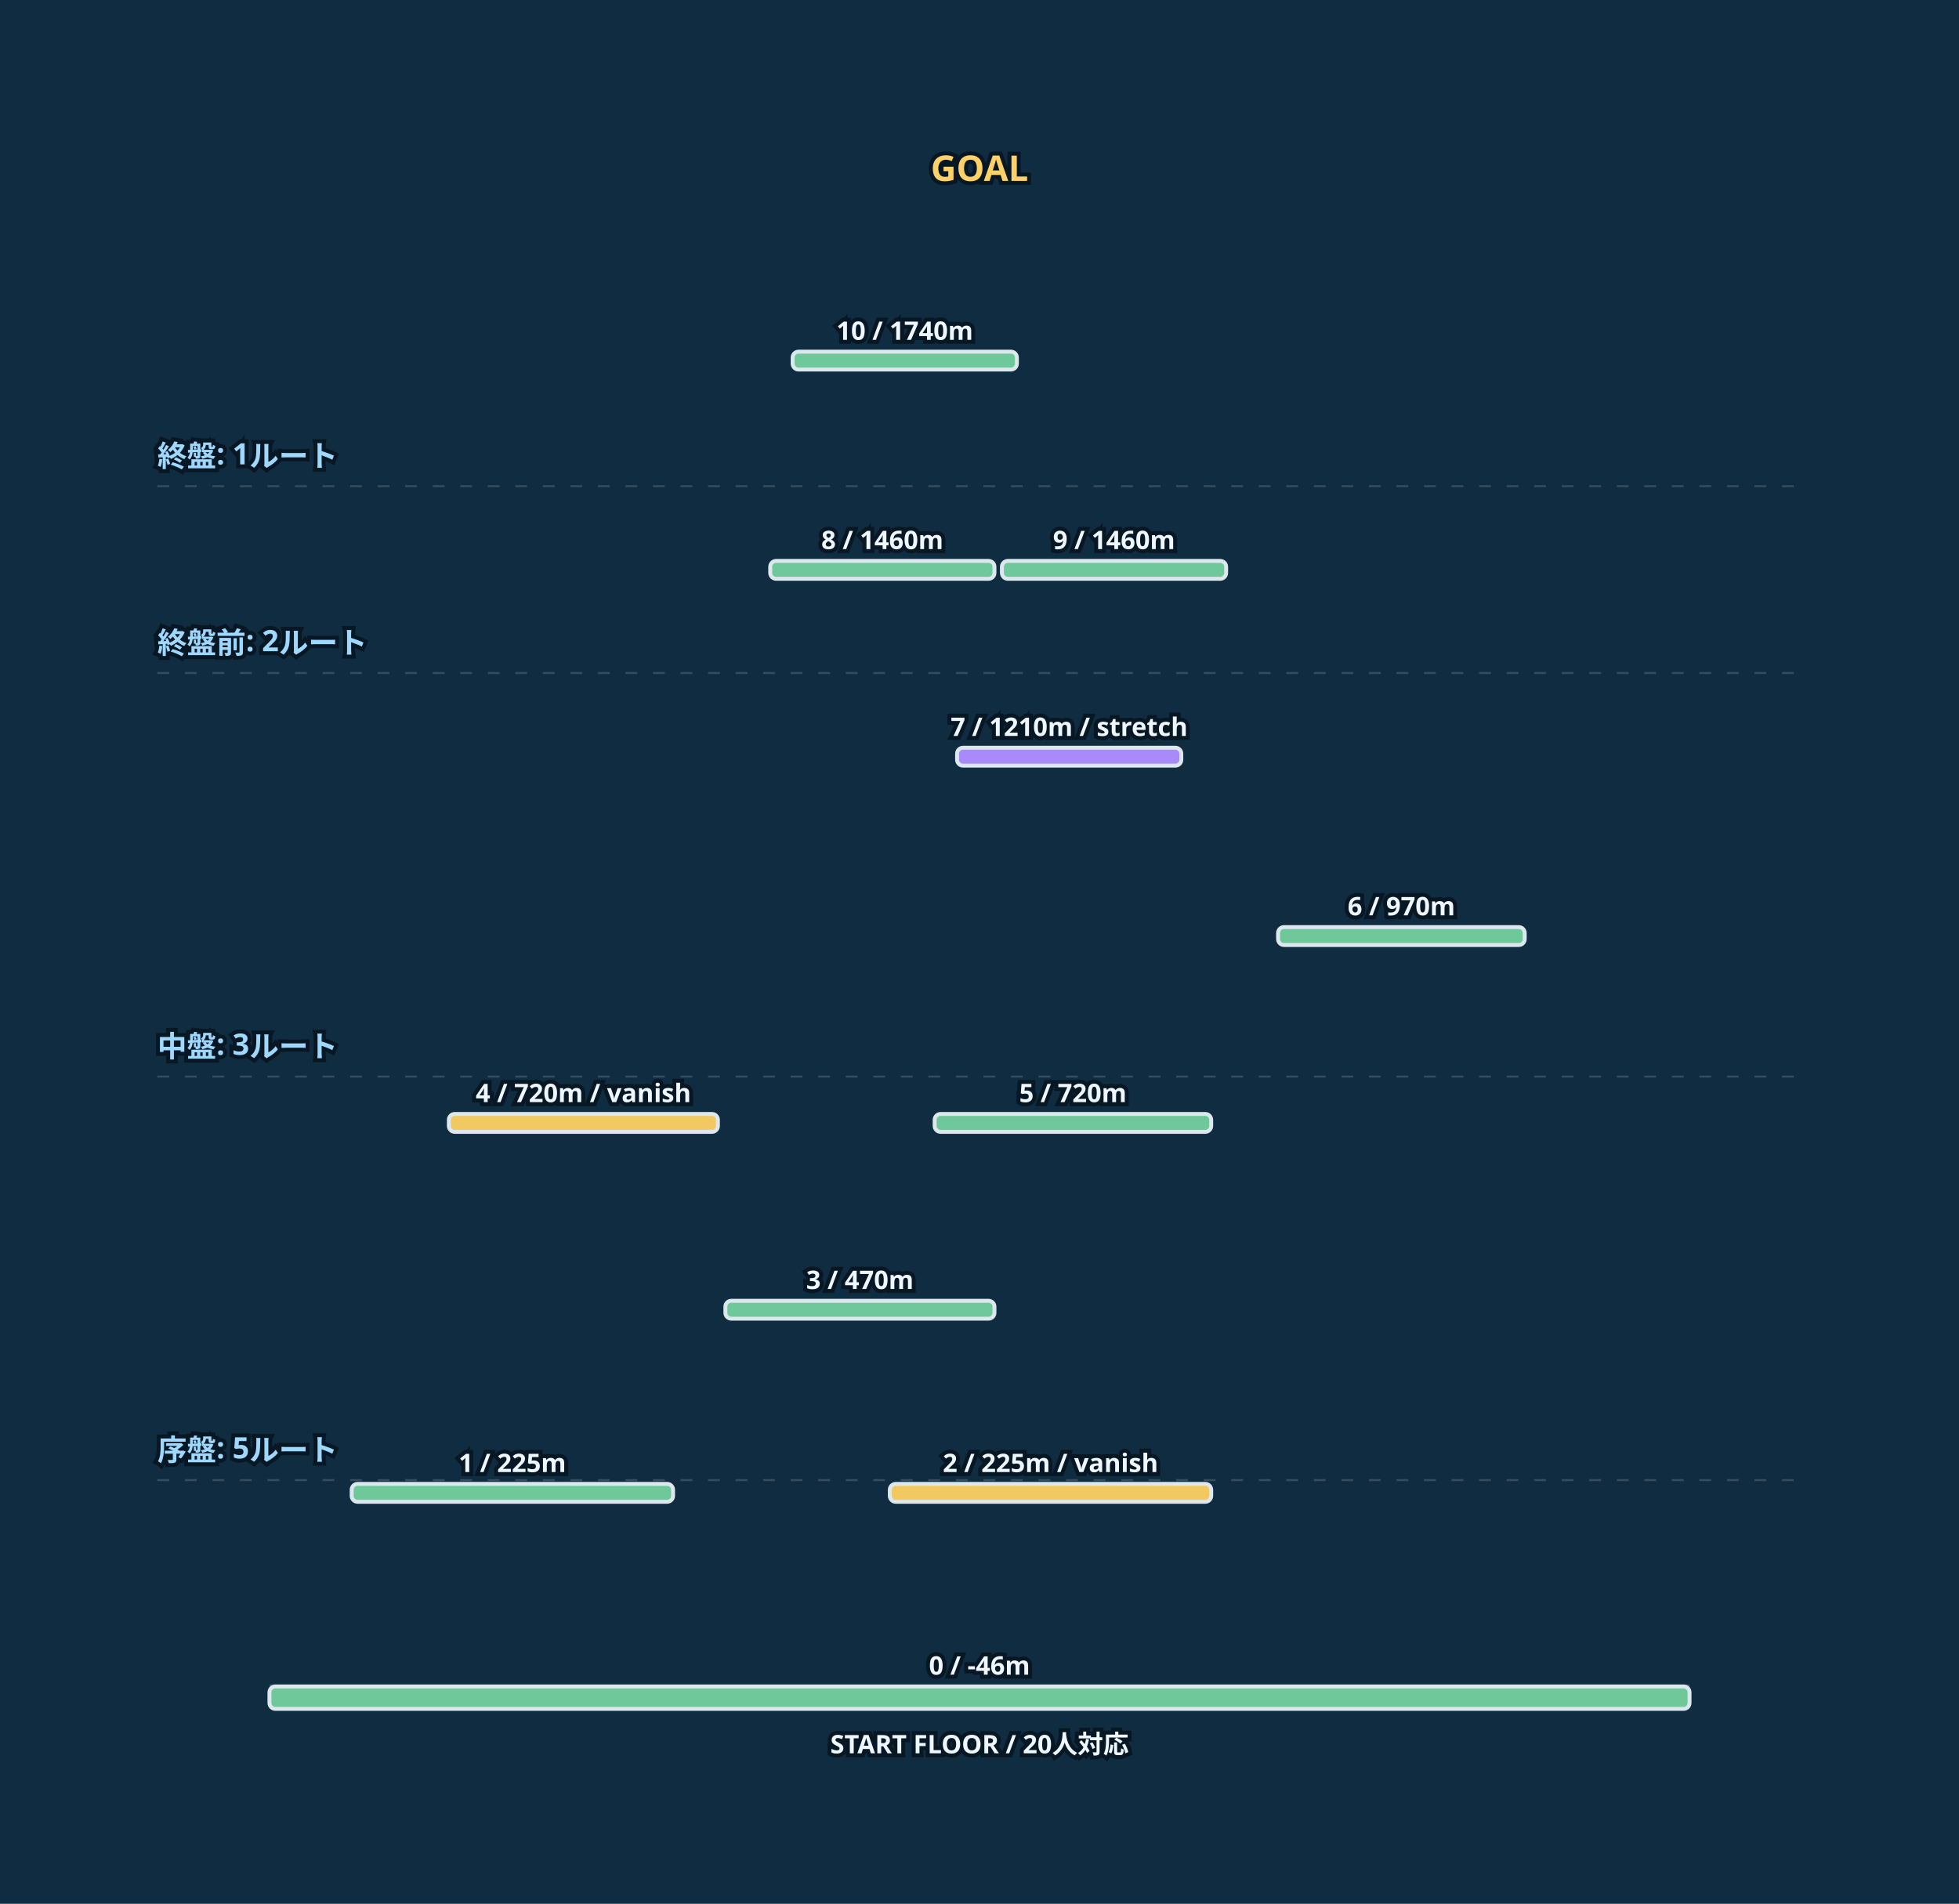
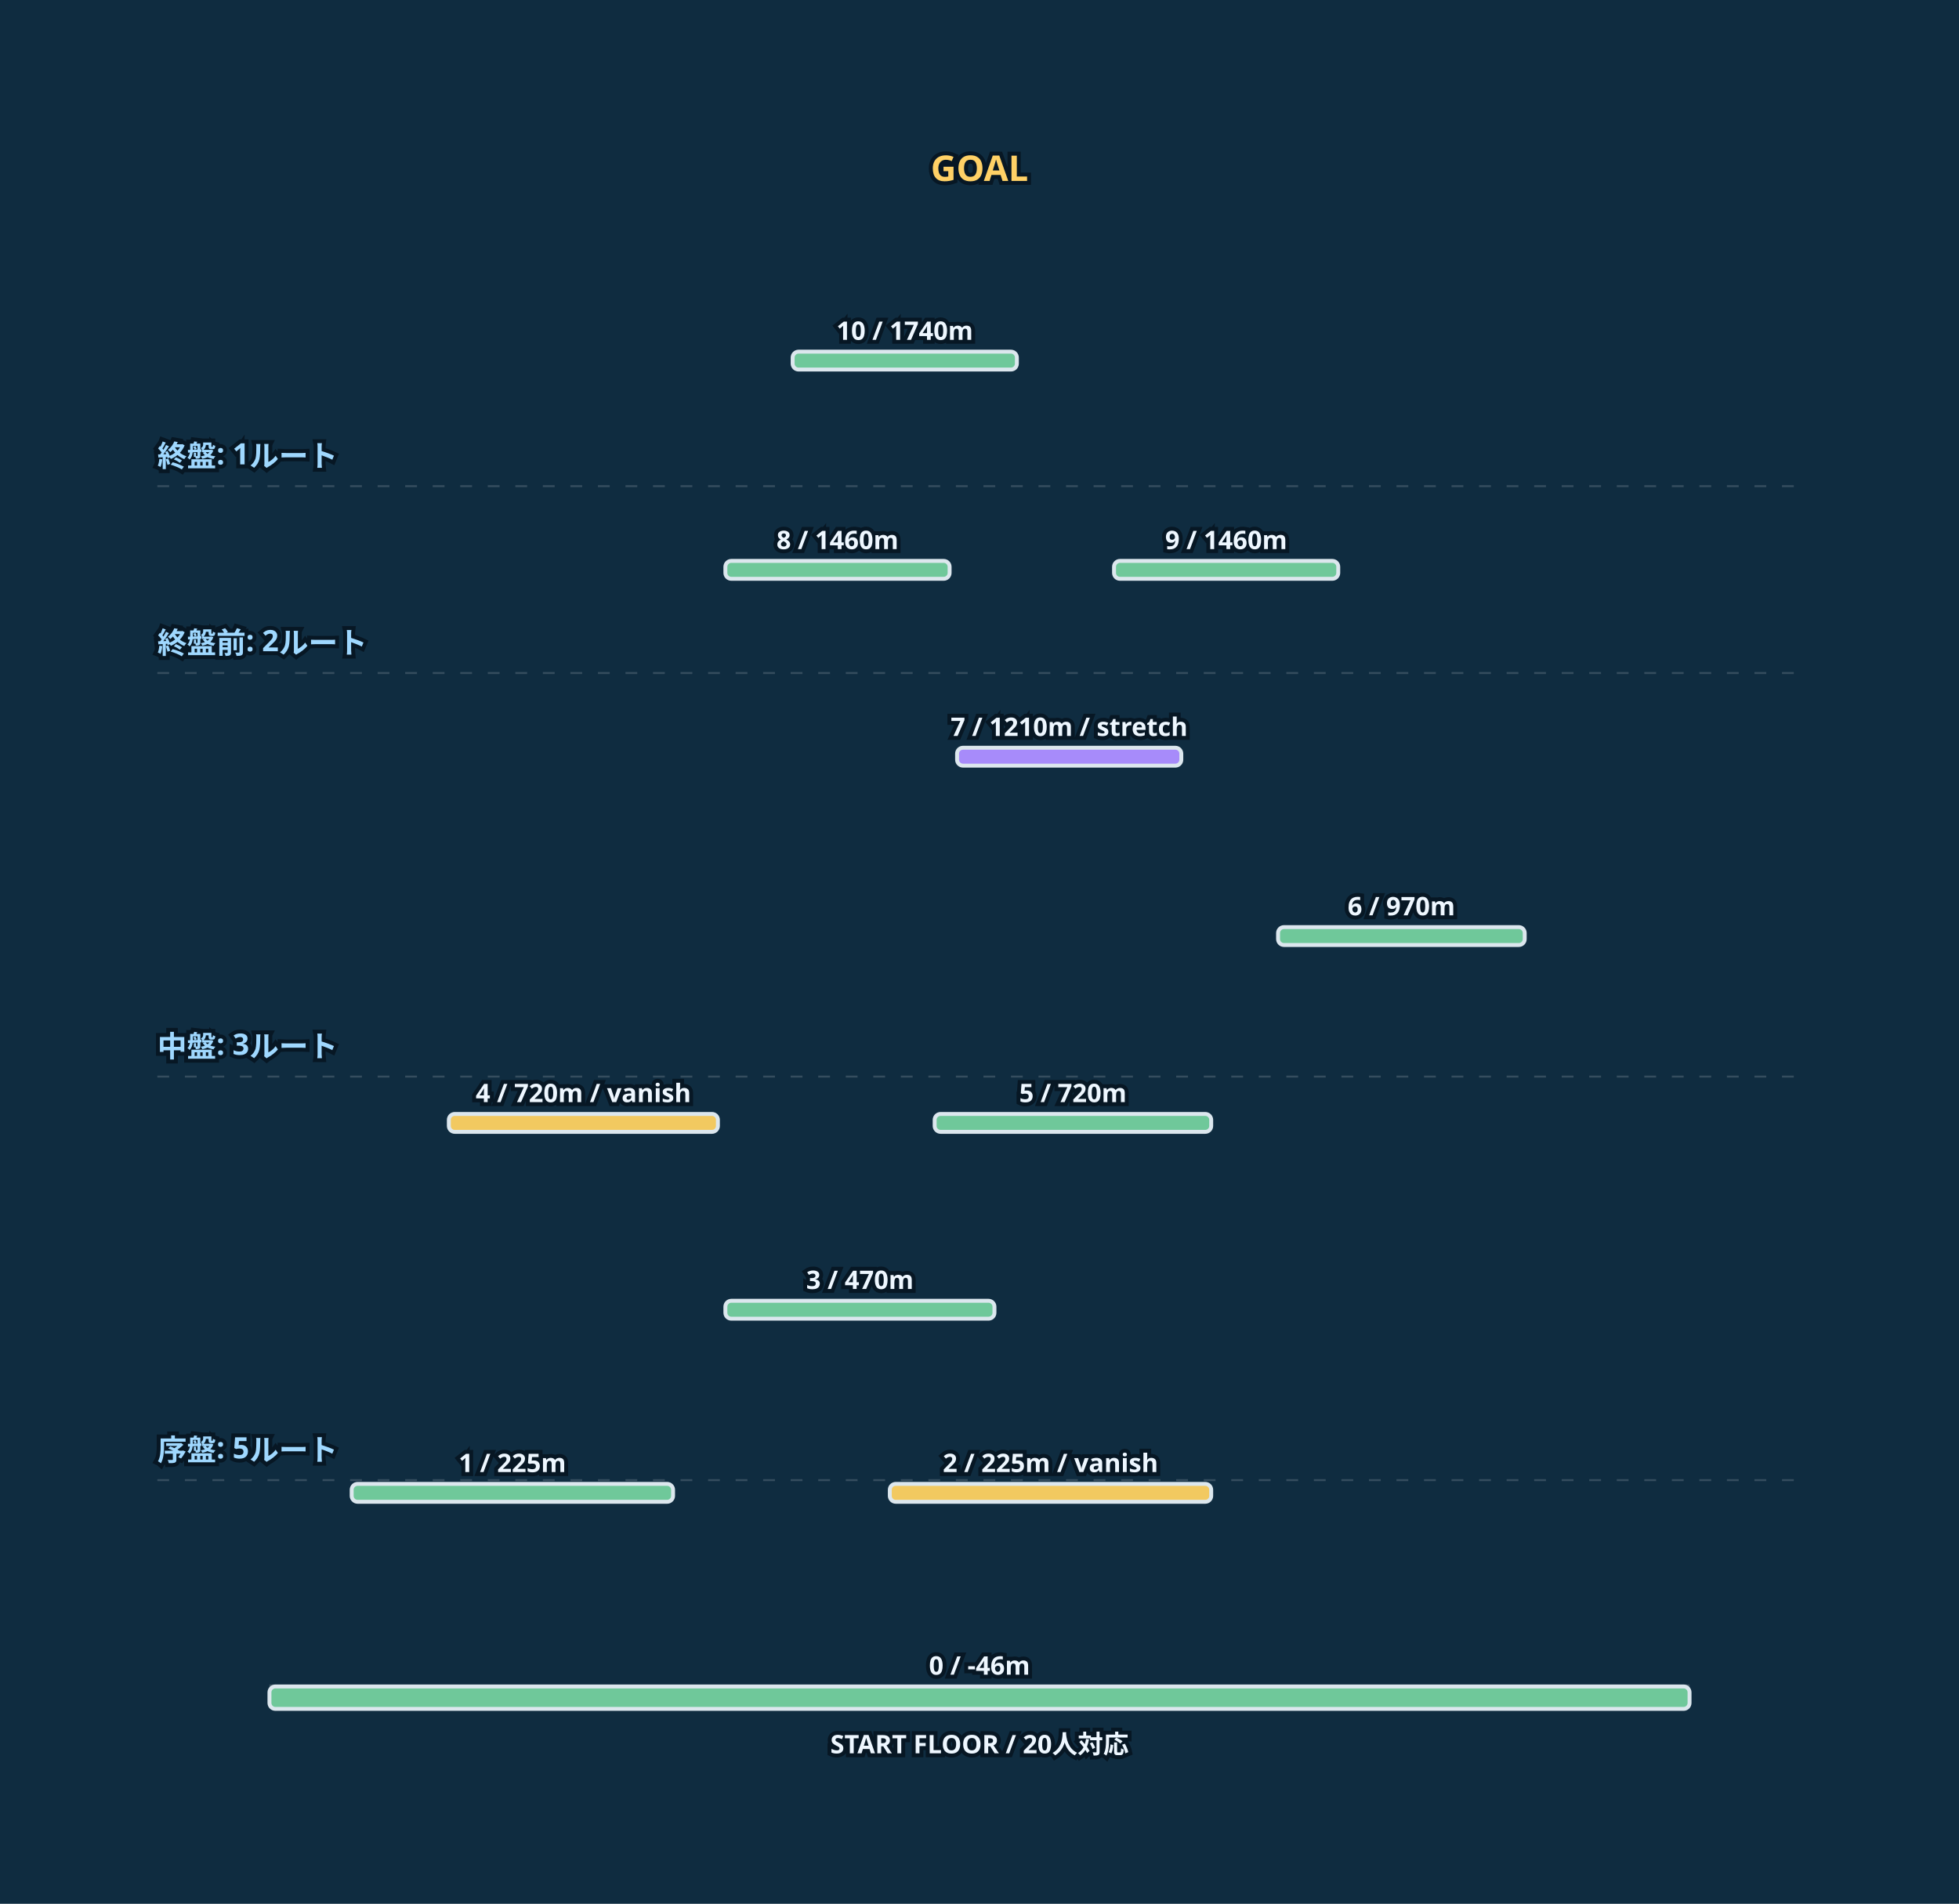
<svg xmlns="http://www.w3.org/2000/svg" viewBox="0 0 996 968" role="img" aria-label="はじまりの空庭のコース配置">
  <style>
      text { fill: #eef7ff; font-size: 13px; font-weight: 700; font-family: system-ui, sans-serif; paint-order: stroke; stroke: #071724; stroke-width: 4px; }
      .band { fill: #9fd8ff; font-size: 15px; }
      .goal { fill: #ffd166; font-size: 18px; }
    </style>
  <rect width="100%" height="100%" fill="#0f2c40" />
  <line x1="80" y1="752.6" x2="916.0" y2="752.6" stroke="rgba(255,255,255,0.16)" stroke-dasharray="6 8" />
  <text x="80" y="742.6" class="band">序盤: 5ルート</text>
  <line x1="80" y1="547.4" x2="916.0" y2="547.4" stroke="rgba(255,255,255,0.16)" stroke-dasharray="6 8" />
  <text x="80" y="537.4" class="band">中盤: 3ルート</text>
  <line x1="80" y1="342.2" x2="916.0" y2="342.2" stroke="rgba(255,255,255,0.16)" stroke-dasharray="6 8" />
  <text x="80" y="332.2" class="band">終盤前: 2ルート</text>
  <line x1="80" y1="247.2" x2="916.0" y2="247.2" stroke="rgba(255,255,255,0.16)" stroke-dasharray="6 8" />
  <text x="80" y="237.2" class="band">終盤: 1ルート</text>
  <line x1="137.0" y1="857.5" x2="859.0" y2="857.5" stroke="#ffffff" stroke-width="2" opacity="0.2" />
  <text x="498.0" y="891.5" text-anchor="middle">START FLOOR / 20人対応</text>
  <text x="498.0" y="92.0" text-anchor="middle" class="goal">GOAL</text>
  <g>
    <rect x="137.0" y="857.5" width="722.0" height="11.4" rx="3" fill="#6fc89a" stroke="#dce7ee" stroke-width="2" />
    <text x="498.0" y="851.5" text-anchor="middle">0 / -46m</text>
  </g>
  <g>
    <rect x="178.8" y="754.5" width="163.4" height="9.1" rx="3" fill="#6fc89a" stroke="#dce7ee" stroke-width="2" />
    <text x="260.5" y="748.5" text-anchor="middle">1 / 225m</text>
  </g>
  <g>
    <rect x="452.4" y="754.5" width="163.4" height="9.1" rx="3" fill="#f2c960" stroke="#dce7ee" stroke-width="2" />
    <text x="534.1" y="748.5" text-anchor="middle">2 / 225m / vanish</text>
  </g>
  <g>
    <rect x="368.8" y="661.4" width="136.8" height="9.1" rx="3" fill="#6fc89a" stroke="#dce7ee" stroke-width="2" />
    <text x="437.2" y="655.4" text-anchor="middle">3 / 470m</text>
  </g>
  <g>
    <rect x="228.2" y="566.4" width="136.8" height="9.1" rx="3" fill="#f2c960" stroke="#dce7ee" stroke-width="2" />
    <text x="296.6" y="560.4" text-anchor="middle">4 / 720m / vanish</text>
  </g>
  <g>
    <rect x="475.2" y="566.4" width="140.6" height="9.1" rx="3" fill="#6fc89a" stroke="#dce7ee" stroke-width="2" />
    <text x="545.5" y="560.4" text-anchor="middle">5 / 720m</text>
  </g>
  <g>
    <rect x="649.8" y="471.4" width="125.4" height="9.1" rx="3" fill="#6fc89a" stroke="#dce7ee" stroke-width="2" />
    <text x="712.5" y="465.4" text-anchor="middle">6 / 970m</text>
  </g>
  <g>
    <rect x="486.6" y="380.2" width="114.0" height="9.1" rx="3" fill="#a78bfa" stroke="#dce7ee" stroke-width="2" />
    <text x="543.6" y="374.2" text-anchor="middle">7 / 1210m / stretch</text>
  </g>
  <g>
-     <rect x="391.6" y="285.2" width="114.0" height="9.1" rx="3" fill="#6fc89a" stroke="#dce7ee" stroke-width="2" />
-     <text x="448.6" y="279.2" text-anchor="middle">8 / 1460m</text>
+     <rect x="368.8" y="285.2" width="114.0" height="9.1" rx="3" fill="#6fc89a" stroke="#dce7ee" stroke-width="2" />
+     <text x="425.8" y="279.2" text-anchor="middle">8 / 1460m</text>
  </g>
  <g>
-     <rect x="509.4" y="285.2" width="114.0" height="9.1" rx="3" fill="#6fc89a" stroke="#dce7ee" stroke-width="2" />
-     <text x="566.4" y="279.2" text-anchor="middle">9 / 1460m</text>
+     <rect x="566.4" y="285.2" width="114.0" height="9.1" rx="3" fill="#6fc89a" stroke="#dce7ee" stroke-width="2" />
+     <text x="623.4" y="279.2" text-anchor="middle">9 / 1460m</text>
  </g>
  <g>
    <rect x="403.0" y="178.8" width="114.0" height="9.1" rx="3" fill="#6fc89a" stroke="#dce7ee" stroke-width="2" />
    <text x="460.0" y="172.8" text-anchor="middle">10 / 1740m</text>
  </g>
</svg>
